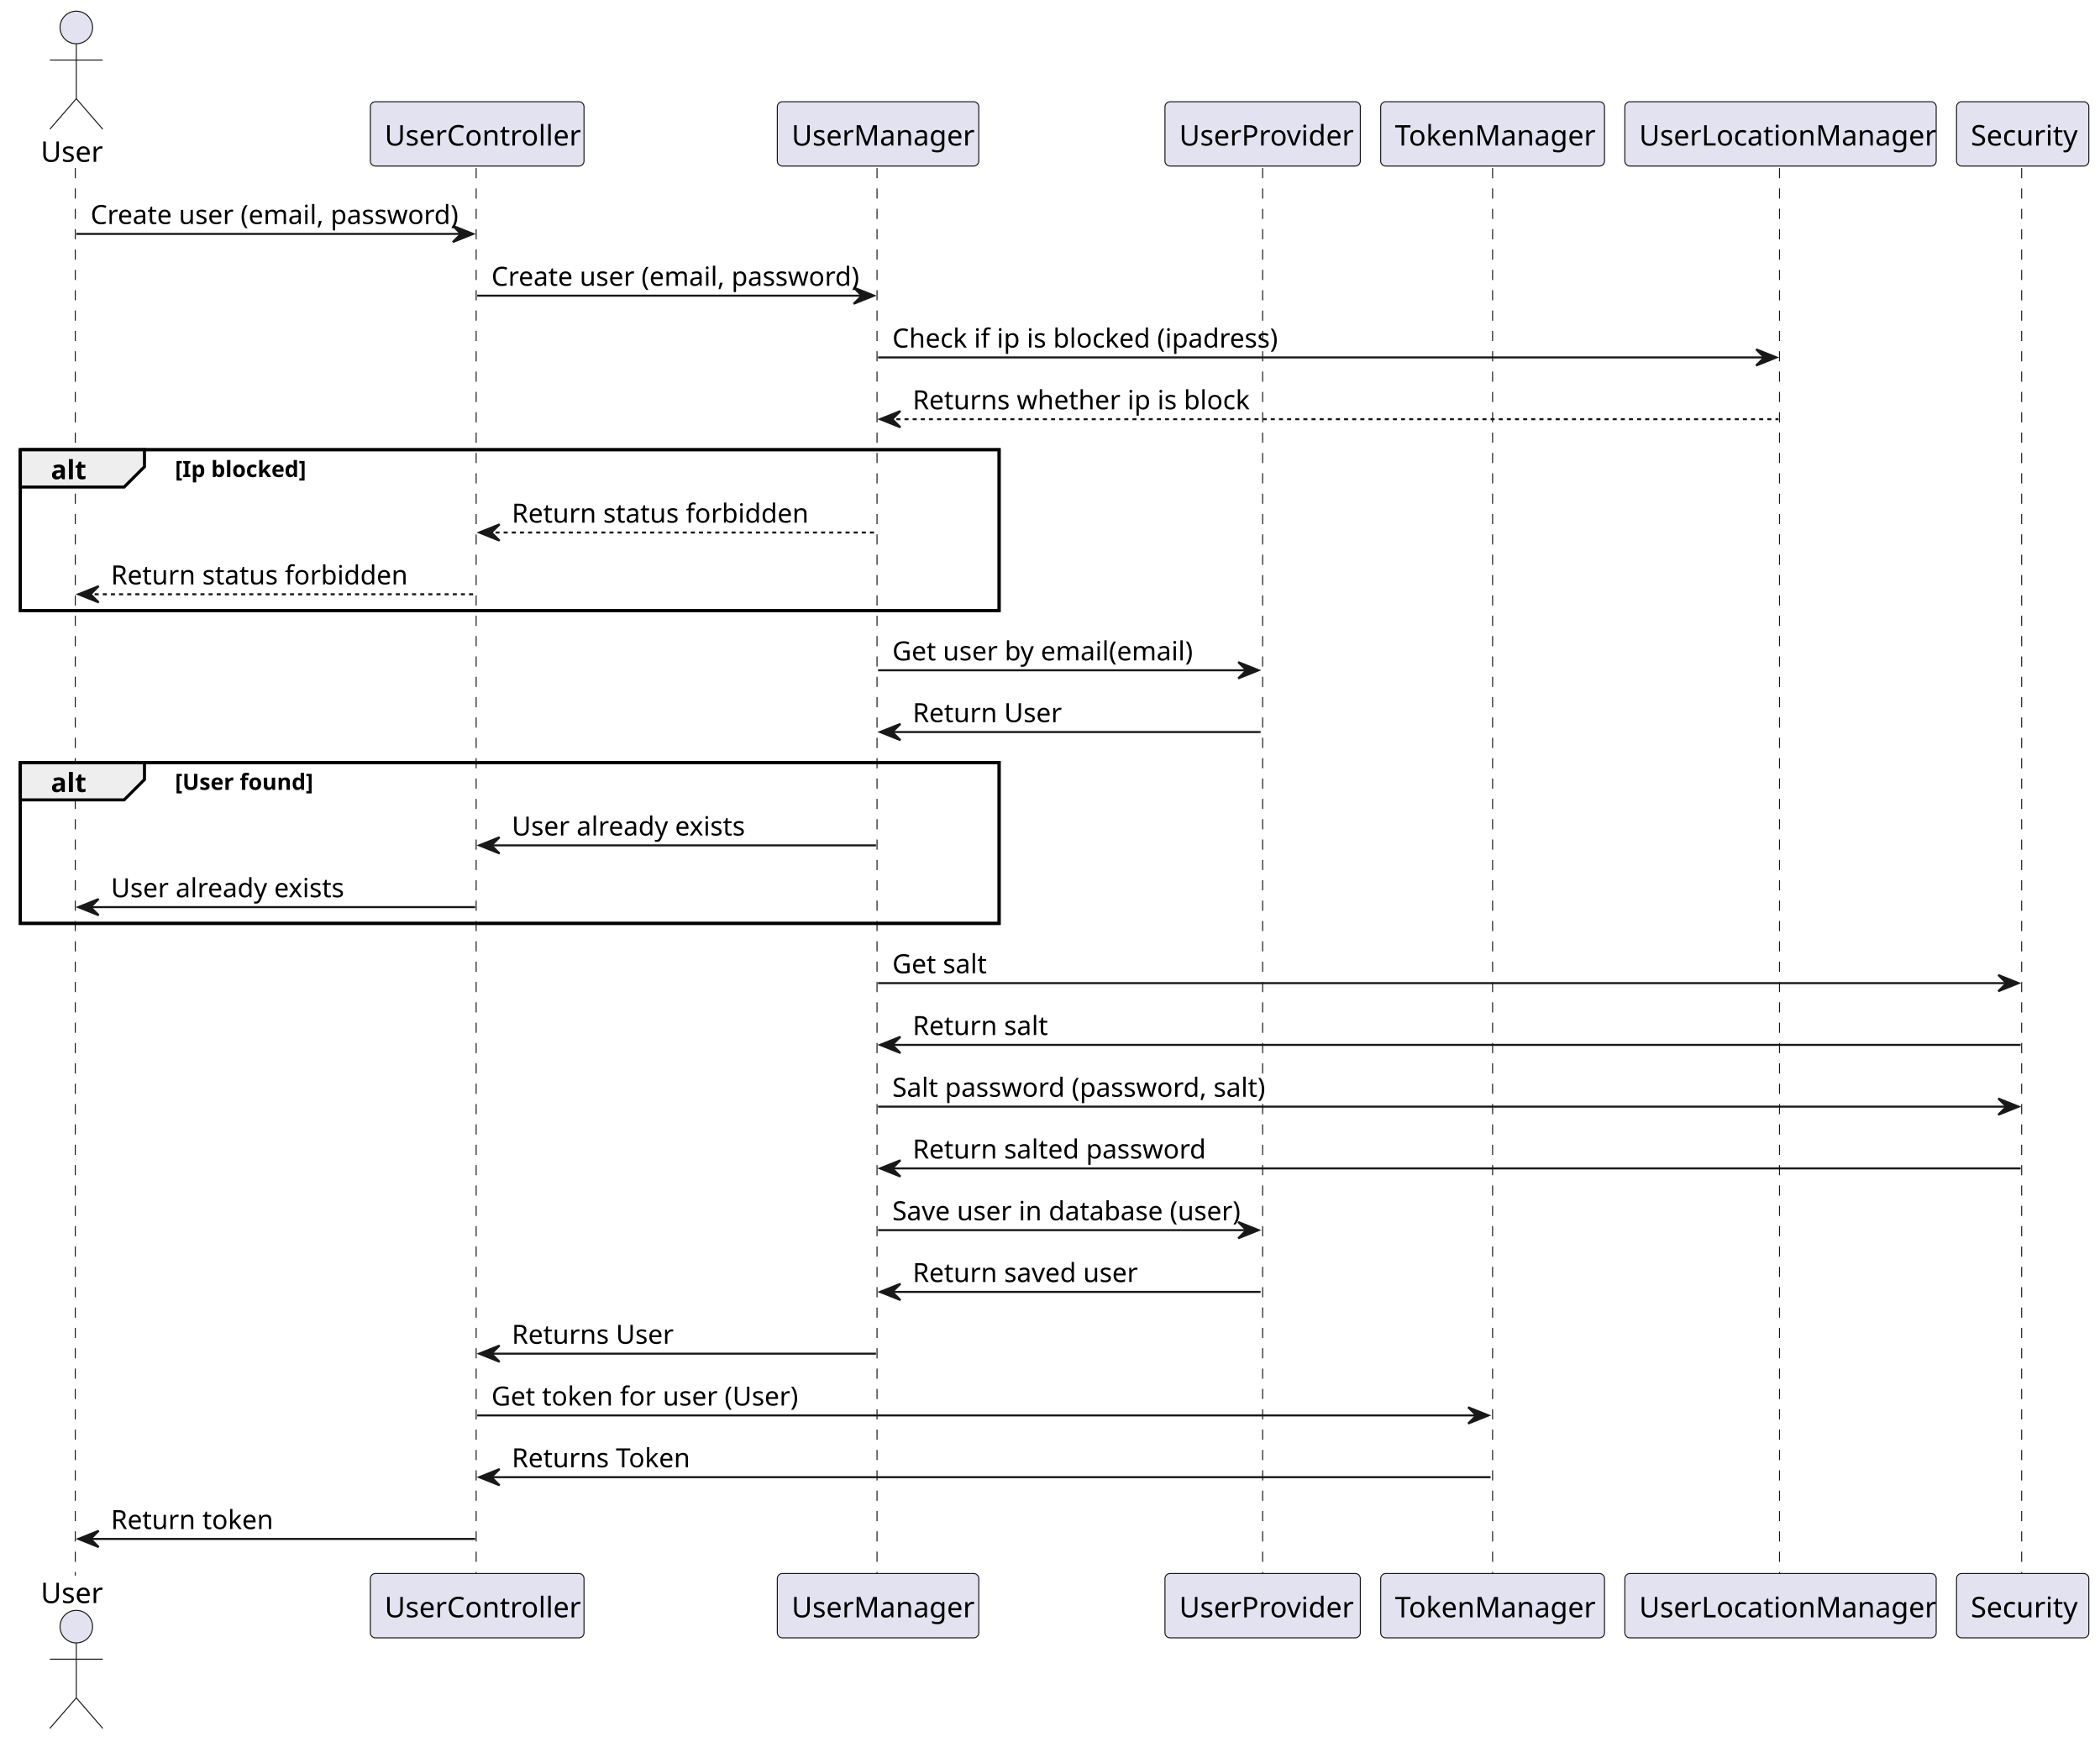
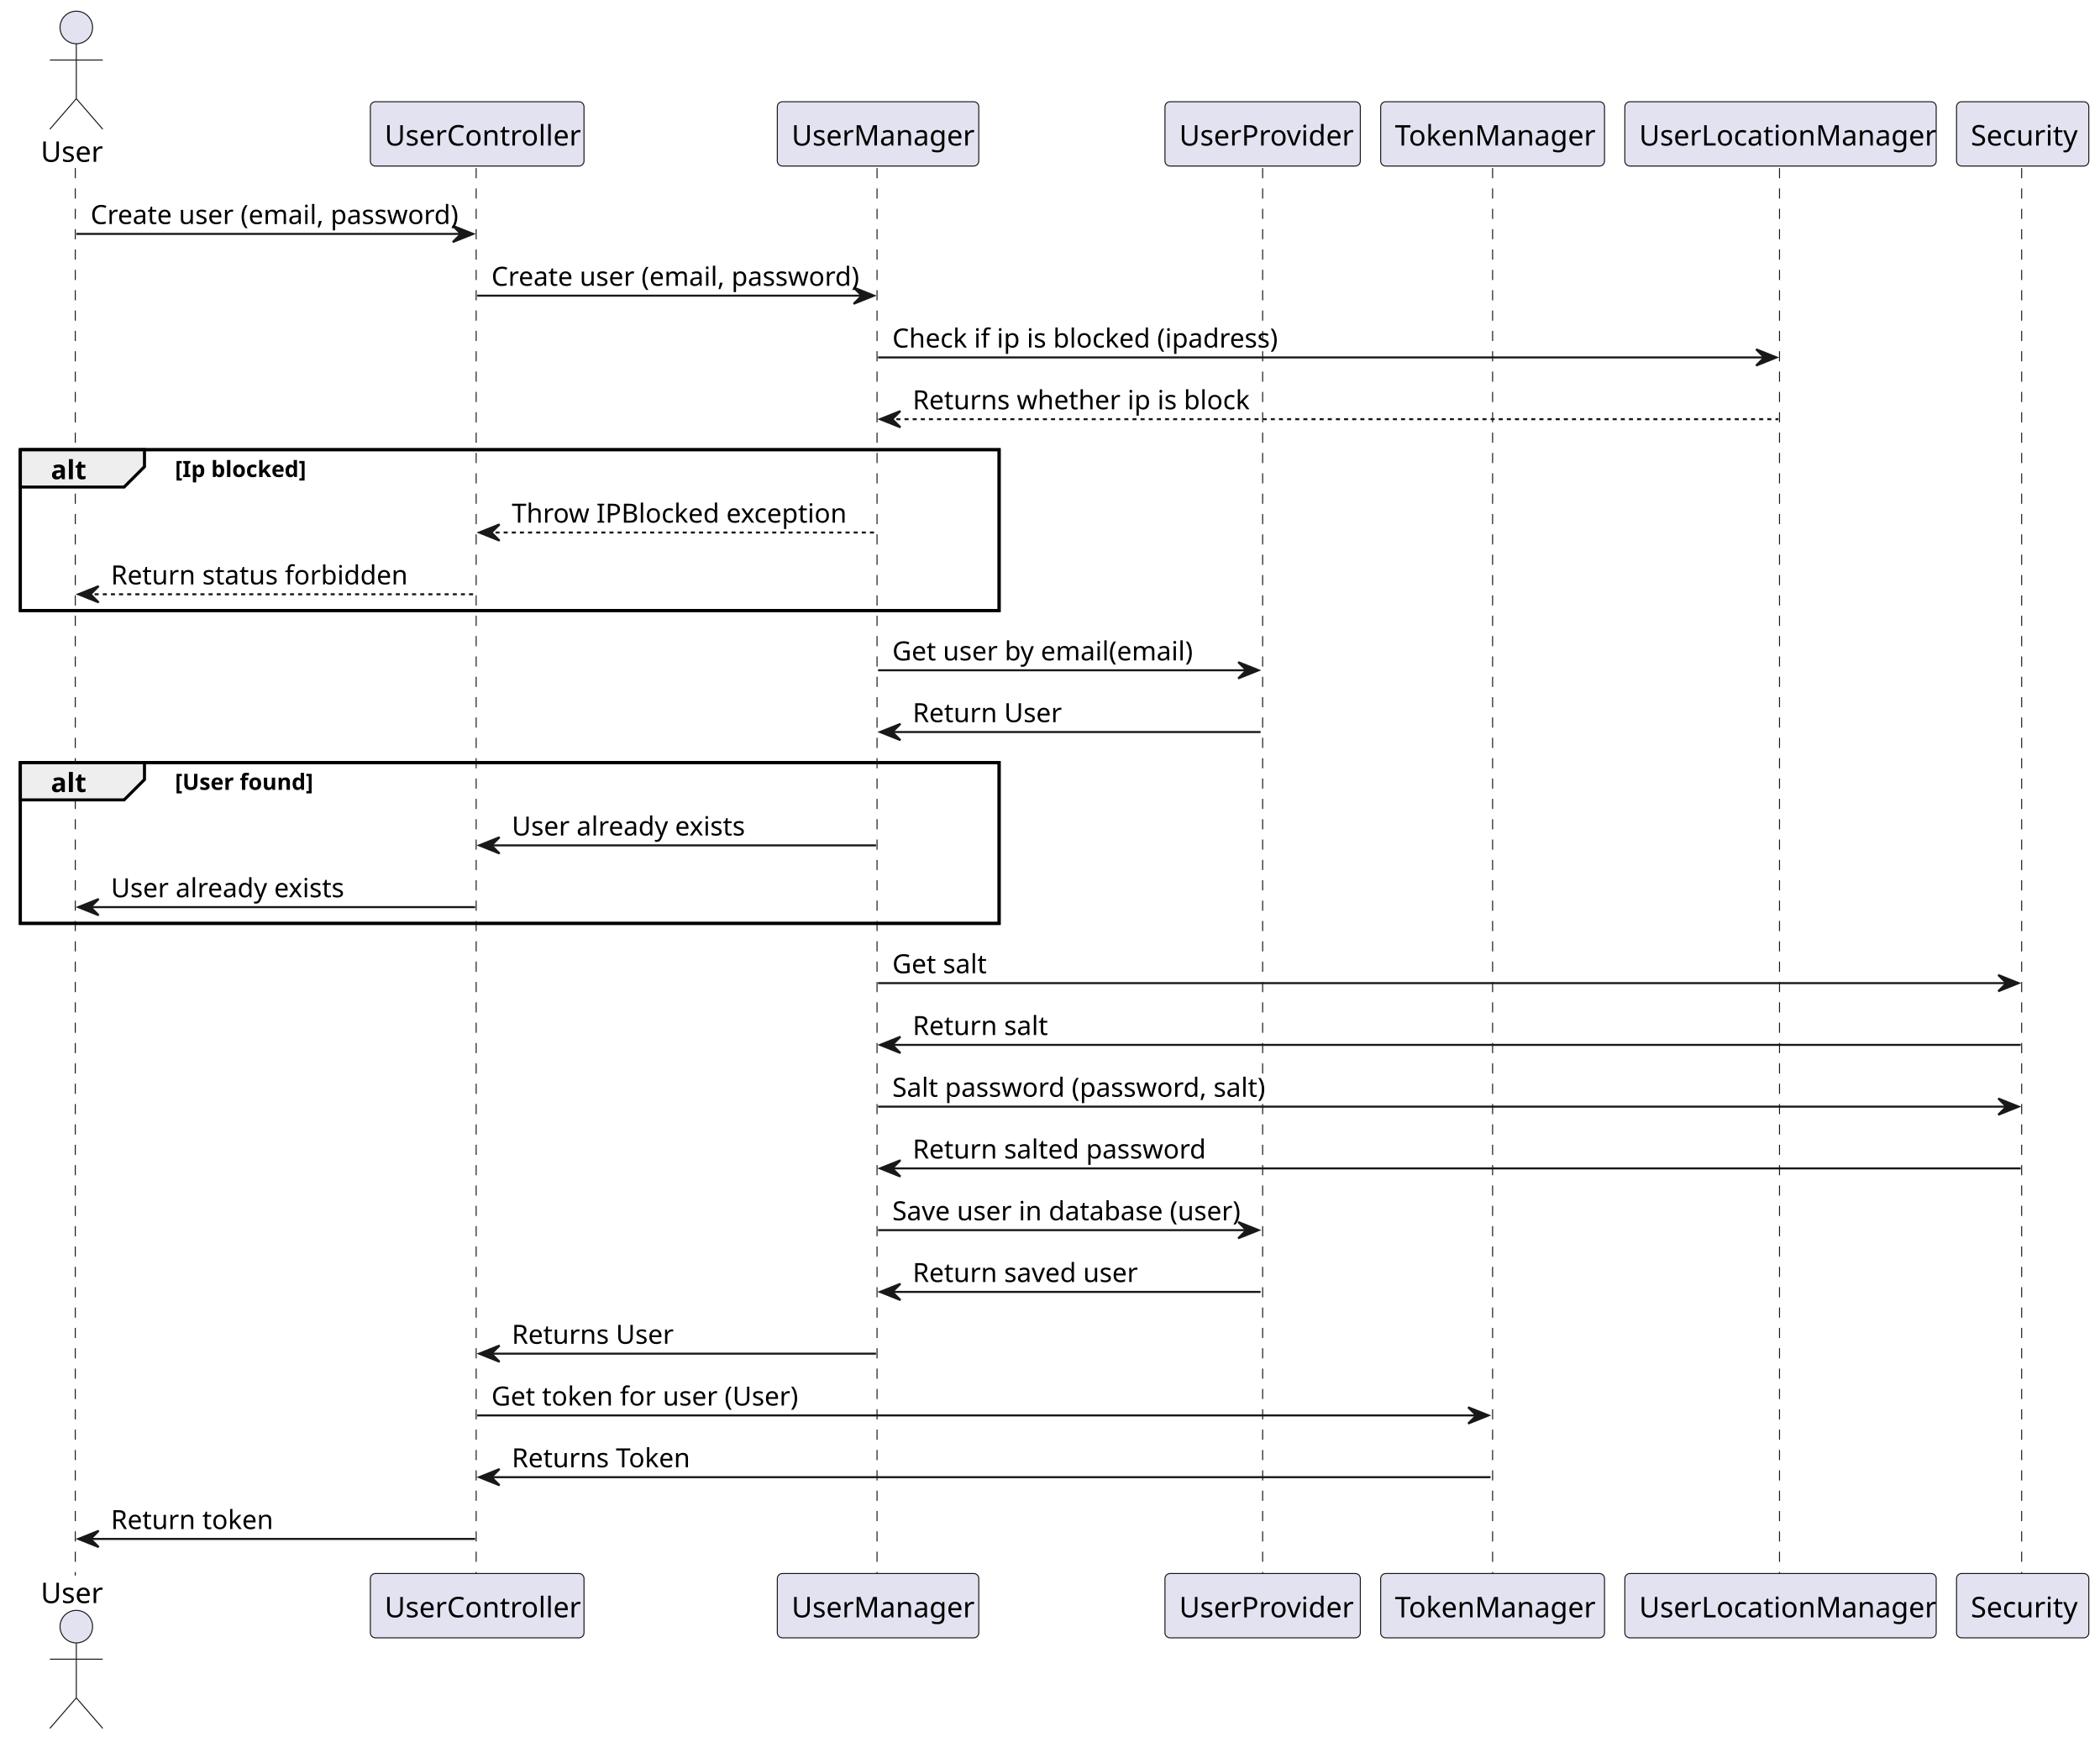
<svg xmlns="http://www.w3.org/2000/svg" contentStyleType="text/css" height="856px" preserveAspectRatio="none" style="width:1032px;height:856px;background:#FFFFFF;" version="1.1" viewBox="0 0 1032 856" width="1032px" zoomAndPan="magnify">
  <defs />
  <g>
    <rect fill="none" height="79.055" style="stroke:#000000;stroke-width:1.5;" width="481" x="10" y="221.016" />
    <rect fill="none" height="79.055" style="stroke:#000000;stroke-width:1.5;" width="481" x="10" y="374.773" />
    <line style="stroke:#181818;stroke-width:0.5;stroke-dasharray:5.0,5.0;" x1="37" x2="37" y1="82.609" y2="774.344" />
    <line style="stroke:#181818;stroke-width:0.5;stroke-dasharray:5.0,5.0;" x1="234" x2="234" y1="82.609" y2="774.344" />
    <line style="stroke:#181818;stroke-width:0.5;stroke-dasharray:5.0,5.0;" x1="431" x2="431" y1="82.609" y2="774.344" />
    <line style="stroke:#181818;stroke-width:0.5;stroke-dasharray:5.0,5.0;" x1="620.5" x2="620.5" y1="82.609" y2="774.344" />
    <line style="stroke:#181818;stroke-width:0.5;stroke-dasharray:5.0,5.0;" x1="733.5" x2="733.5" y1="82.609" y2="774.344" />
    <line style="stroke:#181818;stroke-width:0.5;stroke-dasharray:5.0,5.0;" x1="874.5" x2="874.5" y1="82.609" y2="774.344" />
    <line style="stroke:#181818;stroke-width:0.5;stroke-dasharray:5.0,5.0;" x1="993.5" x2="993.5" y1="82.609" y2="774.344" />
    <text fill="#000000" font-family="sans-serif" font-size="14" lengthAdjust="spacing" textLength="29" x="20" y="79.533">User</text>
    <ellipse cx="37.5" cy="13.5" fill="#E2E2F0" rx="8" ry="8" style="stroke:#181818;stroke-width:0.5;" />
    <path d="M37.5,21.5 L37.5,48.5 M24.5,29.5 L50.5,29.5 M37.5,48.5 L24.5,63.5 M37.5,48.5 L50.5,63.5 " fill="none" style="stroke:#181818;stroke-width:0.5;" />
    <text fill="#000000" font-family="sans-serif" font-size="14" lengthAdjust="spacing" textLength="29" x="20" y="787.877">User</text>
    <ellipse cx="37.5" cy="799.453" fill="#E2E2F0" rx="8" ry="8" style="stroke:#181818;stroke-width:0.5;" />
    <path d="M37.5,807.453 L37.5,834.453 M24.5,815.453 L50.5,815.453 M37.5,834.453 L24.5,849.453 M37.5,834.453 L50.5,849.453 " fill="none" style="stroke:#181818;stroke-width:0.5;" />
    <rect fill="#E2E2F0" height="31.609" rx="2.5" ry="2.5" style="stroke:#181818;stroke-width:0.5;" width="105" x="182" y="50" />
    <text fill="#000000" font-family="sans-serif" font-size="14" lengthAdjust="spacing" textLength="91" x="189" y="71.533">UserController</text>
    <rect fill="#E2E2F0" height="31.609" rx="2.5" ry="2.5" style="stroke:#181818;stroke-width:0.5;" width="105" x="182" y="773.344" />
    <text fill="#000000" font-family="sans-serif" font-size="14" lengthAdjust="spacing" textLength="91" x="189" y="794.877">UserController</text>
    <rect fill="#E2E2F0" height="31.609" rx="2.5" ry="2.5" style="stroke:#181818;stroke-width:0.5;" width="99" x="382" y="50" />
    <text fill="#000000" font-family="sans-serif" font-size="14" lengthAdjust="spacing" textLength="85" x="389" y="71.533">UserManager</text>
    <rect fill="#E2E2F0" height="31.609" rx="2.5" ry="2.5" style="stroke:#181818;stroke-width:0.5;" width="99" x="382" y="773.344" />
    <text fill="#000000" font-family="sans-serif" font-size="14" lengthAdjust="spacing" textLength="85" x="389" y="794.877">UserManager</text>
    <rect fill="#E2E2F0" height="31.609" rx="2.5" ry="2.5" style="stroke:#181818;stroke-width:0.5;" width="96" x="572.5" y="50" />
    <text fill="#000000" font-family="sans-serif" font-size="14" lengthAdjust="spacing" textLength="82" x="579.5" y="71.533">UserProvider</text>
    <rect fill="#E2E2F0" height="31.609" rx="2.5" ry="2.5" style="stroke:#181818;stroke-width:0.5;" width="96" x="572.5" y="773.344" />
    <text fill="#000000" font-family="sans-serif" font-size="14" lengthAdjust="spacing" textLength="82" x="579.5" y="794.877">UserProvider</text>
    <rect fill="#E2E2F0" height="31.609" rx="2.5" ry="2.5" style="stroke:#181818;stroke-width:0.5;" width="110" x="678.5" y="50" />
    <text fill="#000000" font-family="sans-serif" font-size="14" lengthAdjust="spacing" textLength="96" x="685.5" y="71.533">TokenManager</text>
    <rect fill="#E2E2F0" height="31.609" rx="2.5" ry="2.5" style="stroke:#181818;stroke-width:0.5;" width="110" x="678.5" y="773.344" />
    <text fill="#000000" font-family="sans-serif" font-size="14" lengthAdjust="spacing" textLength="96" x="685.5" y="794.877">TokenManager</text>
    <rect fill="#E2E2F0" height="31.609" rx="2.5" ry="2.5" style="stroke:#181818;stroke-width:0.5;" width="153" x="798.5" y="50" />
    <text fill="#000000" font-family="sans-serif" font-size="14" lengthAdjust="spacing" textLength="139" x="805.5" y="71.533">UserLocationManager</text>
    <rect fill="#E2E2F0" height="31.609" rx="2.5" ry="2.5" style="stroke:#181818;stroke-width:0.5;" width="153" x="798.5" y="773.344" />
    <text fill="#000000" font-family="sans-serif" font-size="14" lengthAdjust="spacing" textLength="139" x="805.5" y="794.877">UserLocationManager</text>
    <rect fill="#E2E2F0" height="31.609" rx="2.5" ry="2.5" style="stroke:#181818;stroke-width:0.5;" width="65" x="961.5" y="50" />
    <text fill="#000000" font-family="sans-serif" font-size="14" lengthAdjust="spacing" textLength="51" x="968.5" y="71.533">Security</text>
    <rect fill="#E2E2F0" height="31.609" rx="2.5" ry="2.5" style="stroke:#181818;stroke-width:0.5;" width="65" x="961.5" y="773.344" />
    <text fill="#000000" font-family="sans-serif" font-size="14" lengthAdjust="spacing" textLength="51" x="968.5" y="794.877">Security</text>
    <polygon fill="#181818" points="222.5,110.961,232.5,114.961,222.5,118.961,226.5,114.961" style="stroke:#181818;stroke-width:1.0;" />
    <line style="stroke:#181818;stroke-width:1.0;" x1="37.5" x2="228.5" y1="114.961" y2="114.961" />
    <text fill="#000000" font-family="sans-serif" font-size="13" lengthAdjust="spacing" textLength="173" x="44.5" y="110.105">Create user (email, password)</text>
    <polygon fill="#181818" points="419.5,141.312,429.5,145.312,419.5,149.312,423.5,145.312" style="stroke:#181818;stroke-width:1.0;" />
    <line style="stroke:#181818;stroke-width:1.0;" x1="234.5" x2="425.5" y1="145.312" y2="145.312" />
    <text fill="#000000" font-family="sans-serif" font-size="13" lengthAdjust="spacing" textLength="173" x="241.5" y="140.456">Create user (email, password)</text>
    <polygon fill="#181818" points="863,171.664,873,175.664,863,179.664,867,175.664" style="stroke:#181818;stroke-width:1.0;" />
    <line style="stroke:#181818;stroke-width:1.0;" x1="431.5" x2="869" y1="175.664" y2="175.664" />
    <text fill="#000000" font-family="sans-serif" font-size="13" lengthAdjust="spacing" textLength="185" x="438.5" y="170.808">Check if ip is blocked (ipadress)</text>
    <polygon fill="#181818" points="442.5,202.016,432.5,206.016,442.5,210.016,438.5,206.016" style="stroke:#181818;stroke-width:1.0;" />
    <line style="stroke:#181818;stroke-width:1.0;stroke-dasharray:2.0,2.0;" x1="436.5" x2="874" y1="206.016" y2="206.016" />
    <text fill="#000000" font-family="sans-serif" font-size="13" lengthAdjust="spacing" textLength="157" x="448.5" y="201.159">Returns whether ip is block</text>
    <path d="M10,221.016 L71,221.016 L71,229.367 L61,239.367 L10,239.367 L10,221.016 " fill="#EEEEEE" style="stroke:#000000;stroke-width:1.5;" />
    <rect fill="none" height="79.055" style="stroke:#000000;stroke-width:1.5;" width="481" x="10" y="221.016" />
    <text fill="#000000" font-family="sans-serif" font-size="13" font-weight="bold" lengthAdjust="spacing" textLength="16" x="25" y="235.511">alt</text>
    <text fill="#000000" font-family="sans-serif" font-size="11" font-weight="bold" lengthAdjust="spacing" textLength="65" x="86" y="234.435">[Ip blocked]</text>
    <polygon fill="#181818" points="245.5,257.719,235.5,261.719,245.5,265.719,241.5,261.719" style="stroke:#181818;stroke-width:1.0;" />
    <line style="stroke:#181818;stroke-width:1.0;stroke-dasharray:2.0,2.0;" x1="239.5" x2="430.5" y1="261.719" y2="261.719" />
-     <text fill="#000000" font-family="sans-serif" font-size="13" lengthAdjust="spacing" textLength="134" x="251.5" y="256.862">Return status forbidden</text>
+     <text fill="#000000" font-family="sans-serif" font-size="13" lengthAdjust="spacing" textLength="157" x="251.5" y="256.862">Throw IPBlocked exception</text>
    <polygon fill="#181818" points="48.5,288.07,38.5,292.07,48.5,296.07,44.5,292.07" style="stroke:#181818;stroke-width:1.0;" />
    <line style="stroke:#181818;stroke-width:1.0;stroke-dasharray:2.0,2.0;" x1="42.5" x2="233.5" y1="292.07" y2="292.07" />
    <text fill="#000000" font-family="sans-serif" font-size="13" lengthAdjust="spacing" textLength="134" x="54.5" y="287.214">Return status forbidden</text>
    <polygon fill="#181818" points="608.5,325.422,618.5,329.422,608.5,333.422,612.5,329.422" style="stroke:#181818;stroke-width:1.0;" />
    <line style="stroke:#181818;stroke-width:1.0;" x1="431.5" x2="614.5" y1="329.422" y2="329.422" />
    <text fill="#000000" font-family="sans-serif" font-size="13" lengthAdjust="spacing" textLength="142" x="438.5" y="324.565">Get user by email(email)</text>
    <polygon fill="#181818" points="442.5,355.773,432.5,359.773,442.5,363.773,438.5,359.773" style="stroke:#181818;stroke-width:1.0;" />
    <line style="stroke:#181818;stroke-width:1.0;" x1="436.5" x2="619.5" y1="359.773" y2="359.773" />
    <text fill="#000000" font-family="sans-serif" font-size="13" lengthAdjust="spacing" textLength="69" x="448.5" y="354.917">Return User</text>
    <path d="M10,374.773 L71,374.773 L71,383.125 L61,393.125 L10,393.125 L10,374.773 " fill="#EEEEEE" style="stroke:#000000;stroke-width:1.5;" />
    <rect fill="none" height="79.055" style="stroke:#000000;stroke-width:1.5;" width="481" x="10" y="374.773" />
    <text fill="#000000" font-family="sans-serif" font-size="13" font-weight="bold" lengthAdjust="spacing" textLength="16" x="25" y="389.269">alt</text>
    <text fill="#000000" font-family="sans-serif" font-size="11" font-weight="bold" lengthAdjust="spacing" textLength="69" x="86" y="388.192">[User found]</text>
    <polygon fill="#181818" points="245.5,411.477,235.5,415.477,245.5,419.477,241.5,415.477" style="stroke:#181818;stroke-width:1.0;" />
    <line style="stroke:#181818;stroke-width:1.0;" x1="239.5" x2="430.5" y1="415.477" y2="415.477" />
    <text fill="#000000" font-family="sans-serif" font-size="13" lengthAdjust="spacing" textLength="112" x="251.5" y="410.62">User already exists</text>
    <polygon fill="#181818" points="48.5,441.828,38.5,445.828,48.5,449.828,44.5,445.828" style="stroke:#181818;stroke-width:1.0;" />
    <line style="stroke:#181818;stroke-width:1.0;" x1="42.5" x2="233.5" y1="445.828" y2="445.828" />
    <text fill="#000000" font-family="sans-serif" font-size="13" lengthAdjust="spacing" textLength="112" x="54.5" y="440.972">User already exists</text>
    <polygon fill="#181818" points="982,479.18,992,483.18,982,487.18,986,483.18" style="stroke:#181818;stroke-width:1.0;" />
    <line style="stroke:#181818;stroke-width:1.0;" x1="431.5" x2="988" y1="483.18" y2="483.18" />
    <text fill="#000000" font-family="sans-serif" font-size="13" lengthAdjust="spacing" textLength="46" x="438.5" y="478.323">Get salt</text>
    <polygon fill="#181818" points="442.5,509.531,432.5,513.531,442.5,517.531,438.5,513.531" style="stroke:#181818;stroke-width:1.0;" />
    <line style="stroke:#181818;stroke-width:1.0;" x1="436.5" x2="993" y1="513.531" y2="513.531" />
    <text fill="#000000" font-family="sans-serif" font-size="13" lengthAdjust="spacing" textLength="63" x="448.5" y="508.675">Return salt</text>
    <polygon fill="#181818" points="982,539.883,992,543.883,982,547.883,986,543.883" style="stroke:#181818;stroke-width:1.0;" />
    <line style="stroke:#181818;stroke-width:1.0;" x1="431.5" x2="988" y1="543.883" y2="543.883" />
    <text fill="#000000" font-family="sans-serif" font-size="13" lengthAdjust="spacing" textLength="178" x="438.5" y="539.026">Salt password (password, salt)</text>
    <polygon fill="#181818" points="442.5,570.234,432.5,574.234,442.5,578.234,438.5,574.234" style="stroke:#181818;stroke-width:1.0;" />
    <line style="stroke:#181818;stroke-width:1.0;" x1="436.5" x2="993" y1="574.234" y2="574.234" />
    <text fill="#000000" font-family="sans-serif" font-size="13" lengthAdjust="spacing" textLength="136" x="448.5" y="569.378">Return salted password</text>
    <polygon fill="#181818" points="608.5,600.586,618.5,604.586,608.5,608.586,612.5,604.586" style="stroke:#181818;stroke-width:1.0;" />
    <line style="stroke:#181818;stroke-width:1.0;" x1="431.5" x2="614.5" y1="604.586" y2="604.586" />
    <text fill="#000000" font-family="sans-serif" font-size="13" lengthAdjust="spacing" textLength="165" x="438.5" y="599.73">Save user in database (user)</text>
    <polygon fill="#181818" points="442.5,630.938,432.5,634.938,442.5,638.938,438.5,634.938" style="stroke:#181818;stroke-width:1.0;" />
    <line style="stroke:#181818;stroke-width:1.0;" x1="436.5" x2="619.5" y1="634.938" y2="634.938" />
    <text fill="#000000" font-family="sans-serif" font-size="13" lengthAdjust="spacing" textLength="104" x="448.5" y="630.081">Return saved user</text>
    <polygon fill="#181818" points="245.5,661.289,235.5,665.289,245.5,669.289,241.5,665.289" style="stroke:#181818;stroke-width:1.0;" />
    <line style="stroke:#181818;stroke-width:1.0;" x1="239.5" x2="430.5" y1="665.289" y2="665.289" />
    <text fill="#000000" font-family="sans-serif" font-size="13" lengthAdjust="spacing" textLength="76" x="251.5" y="660.433">Returns User</text>
    <polygon fill="#181818" points="721.5,691.641,731.5,695.641,721.5,699.641,725.5,695.641" style="stroke:#181818;stroke-width:1.0;" />
    <line style="stroke:#181818;stroke-width:1.0;" x1="234.5" x2="727.5" y1="695.641" y2="695.641" />
    <text fill="#000000" font-family="sans-serif" font-size="13" lengthAdjust="spacing" textLength="143" x="241.5" y="690.784">Get token for user (User)</text>
    <polygon fill="#181818" points="245.5,721.992,235.5,725.992,245.5,729.992,241.5,725.992" style="stroke:#181818;stroke-width:1.0;" />
    <line style="stroke:#181818;stroke-width:1.0;" x1="239.5" x2="732.5" y1="725.992" y2="725.992" />
    <text fill="#000000" font-family="sans-serif" font-size="13" lengthAdjust="spacing" textLength="84" x="251.5" y="721.136">Returns Token</text>
    <polygon fill="#181818" points="48.5,752.344,38.5,756.344,48.5,760.344,44.5,756.344" style="stroke:#181818;stroke-width:1.0;" />
    <line style="stroke:#181818;stroke-width:1.0;" x1="42.5" x2="233.5" y1="756.344" y2="756.344" />
    <text fill="#000000" font-family="sans-serif" font-size="13" lengthAdjust="spacing" textLength="74" x="54.5" y="751.487">Return token</text>
  </g>
</svg>
